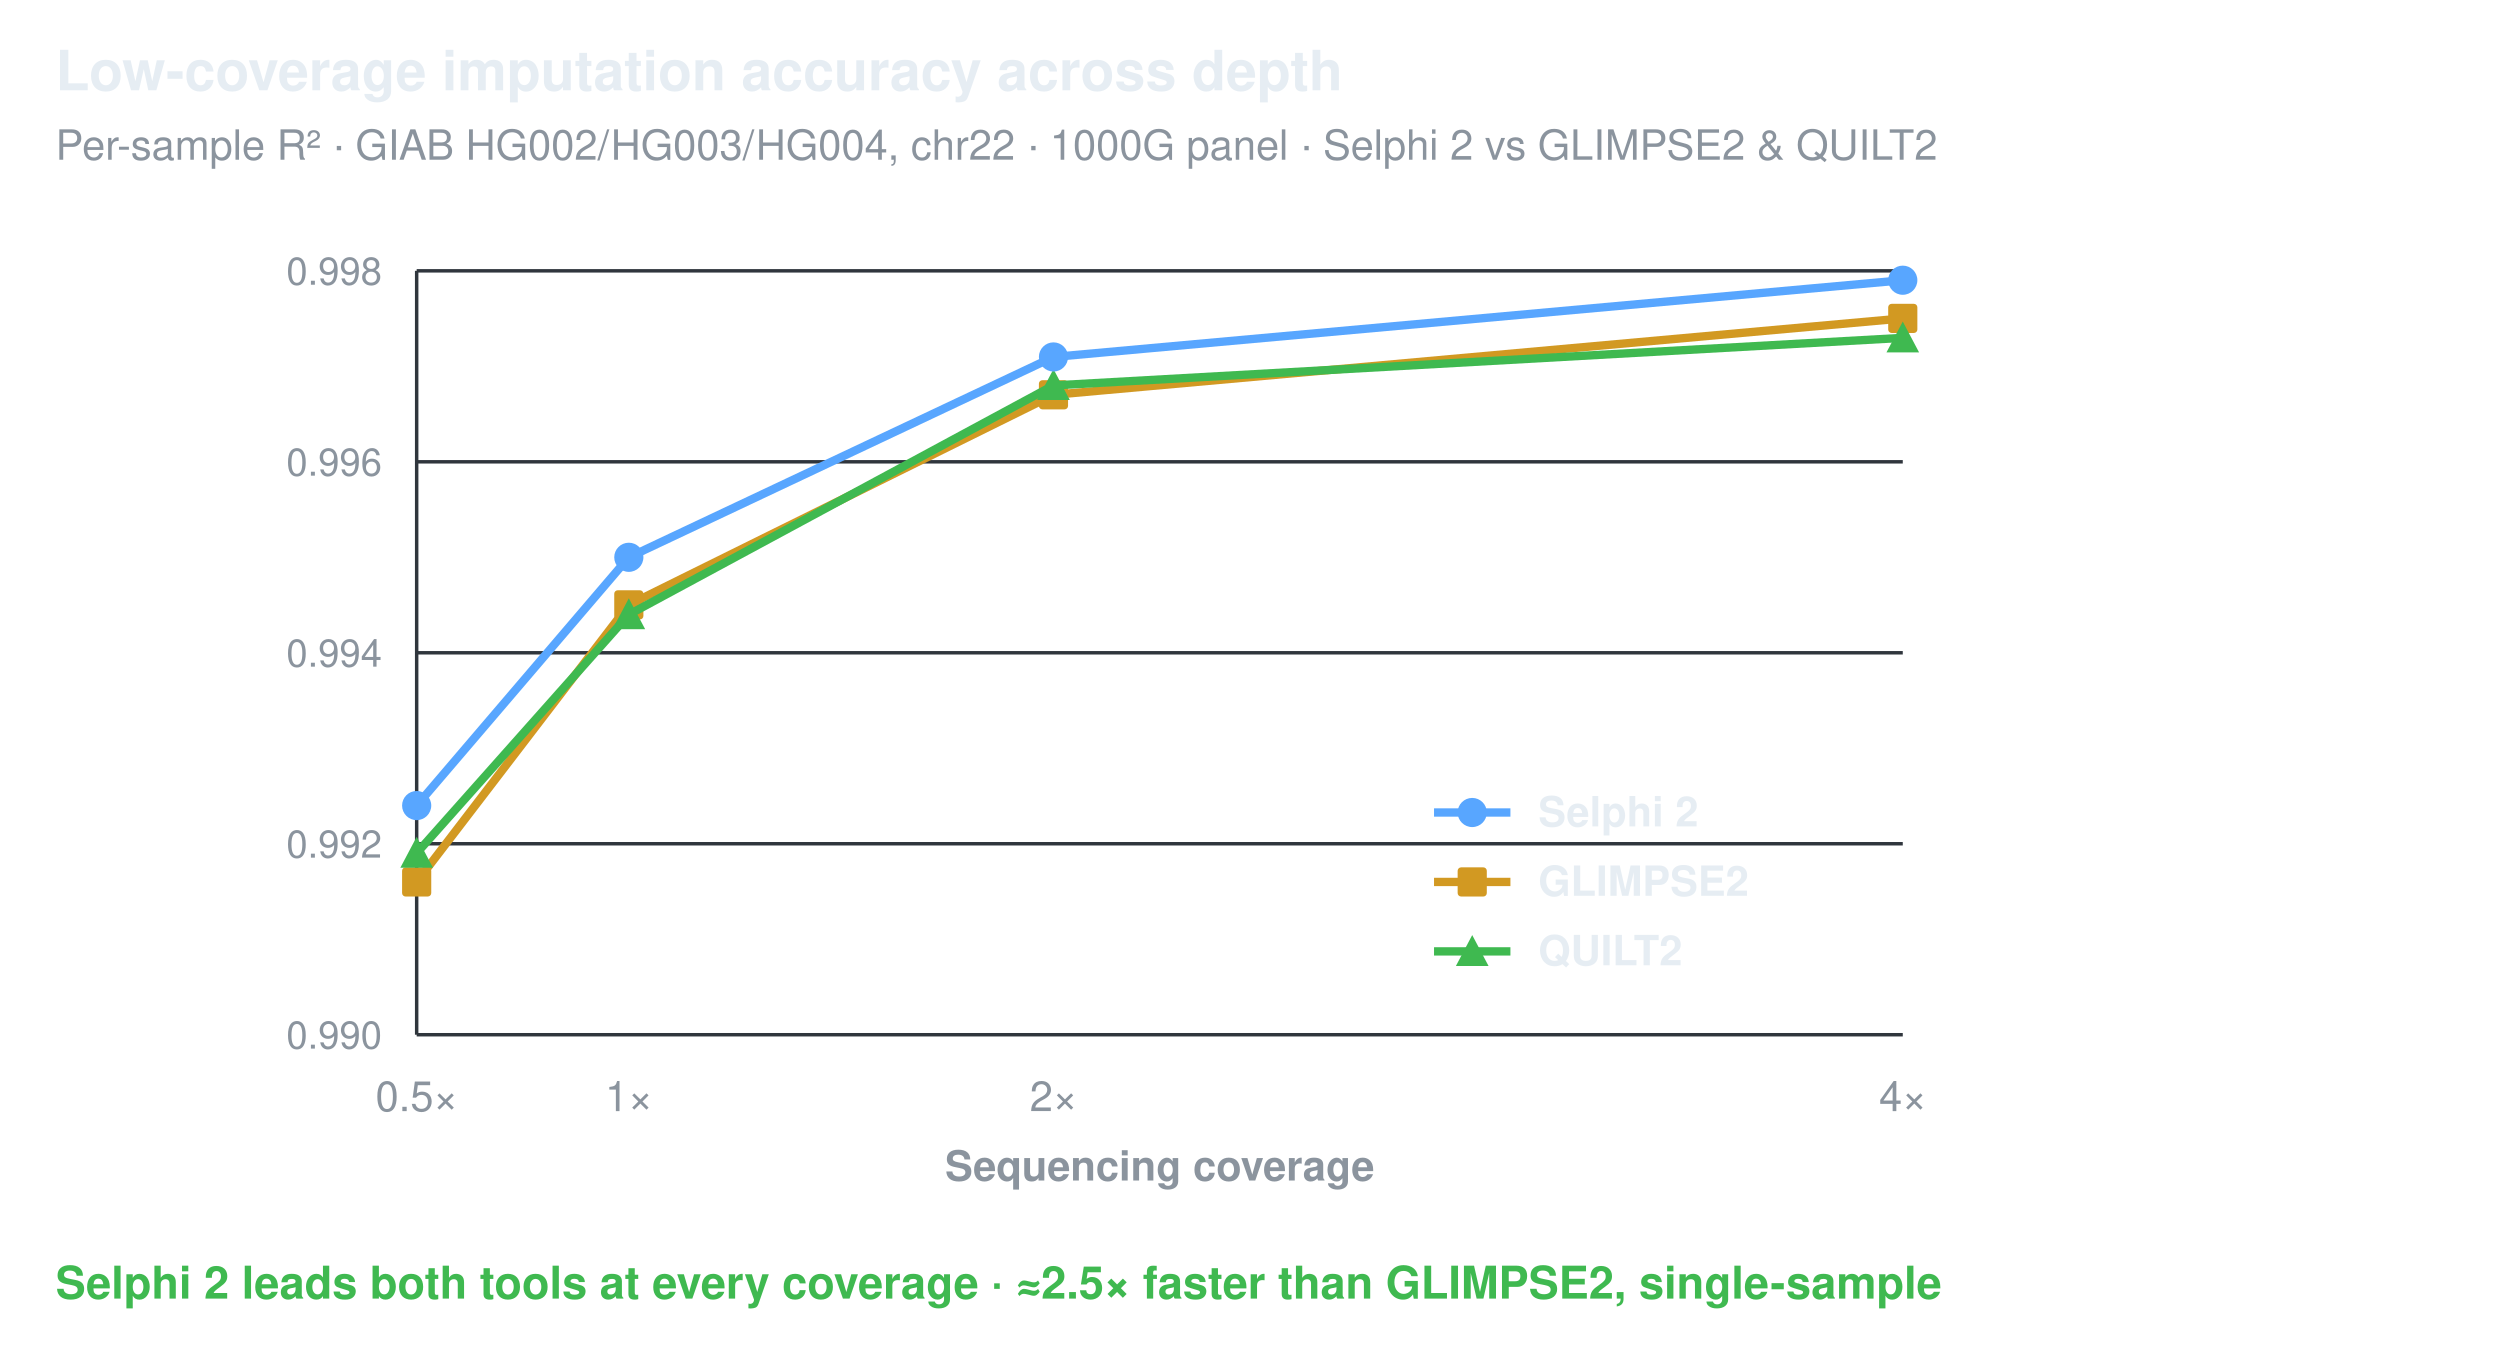
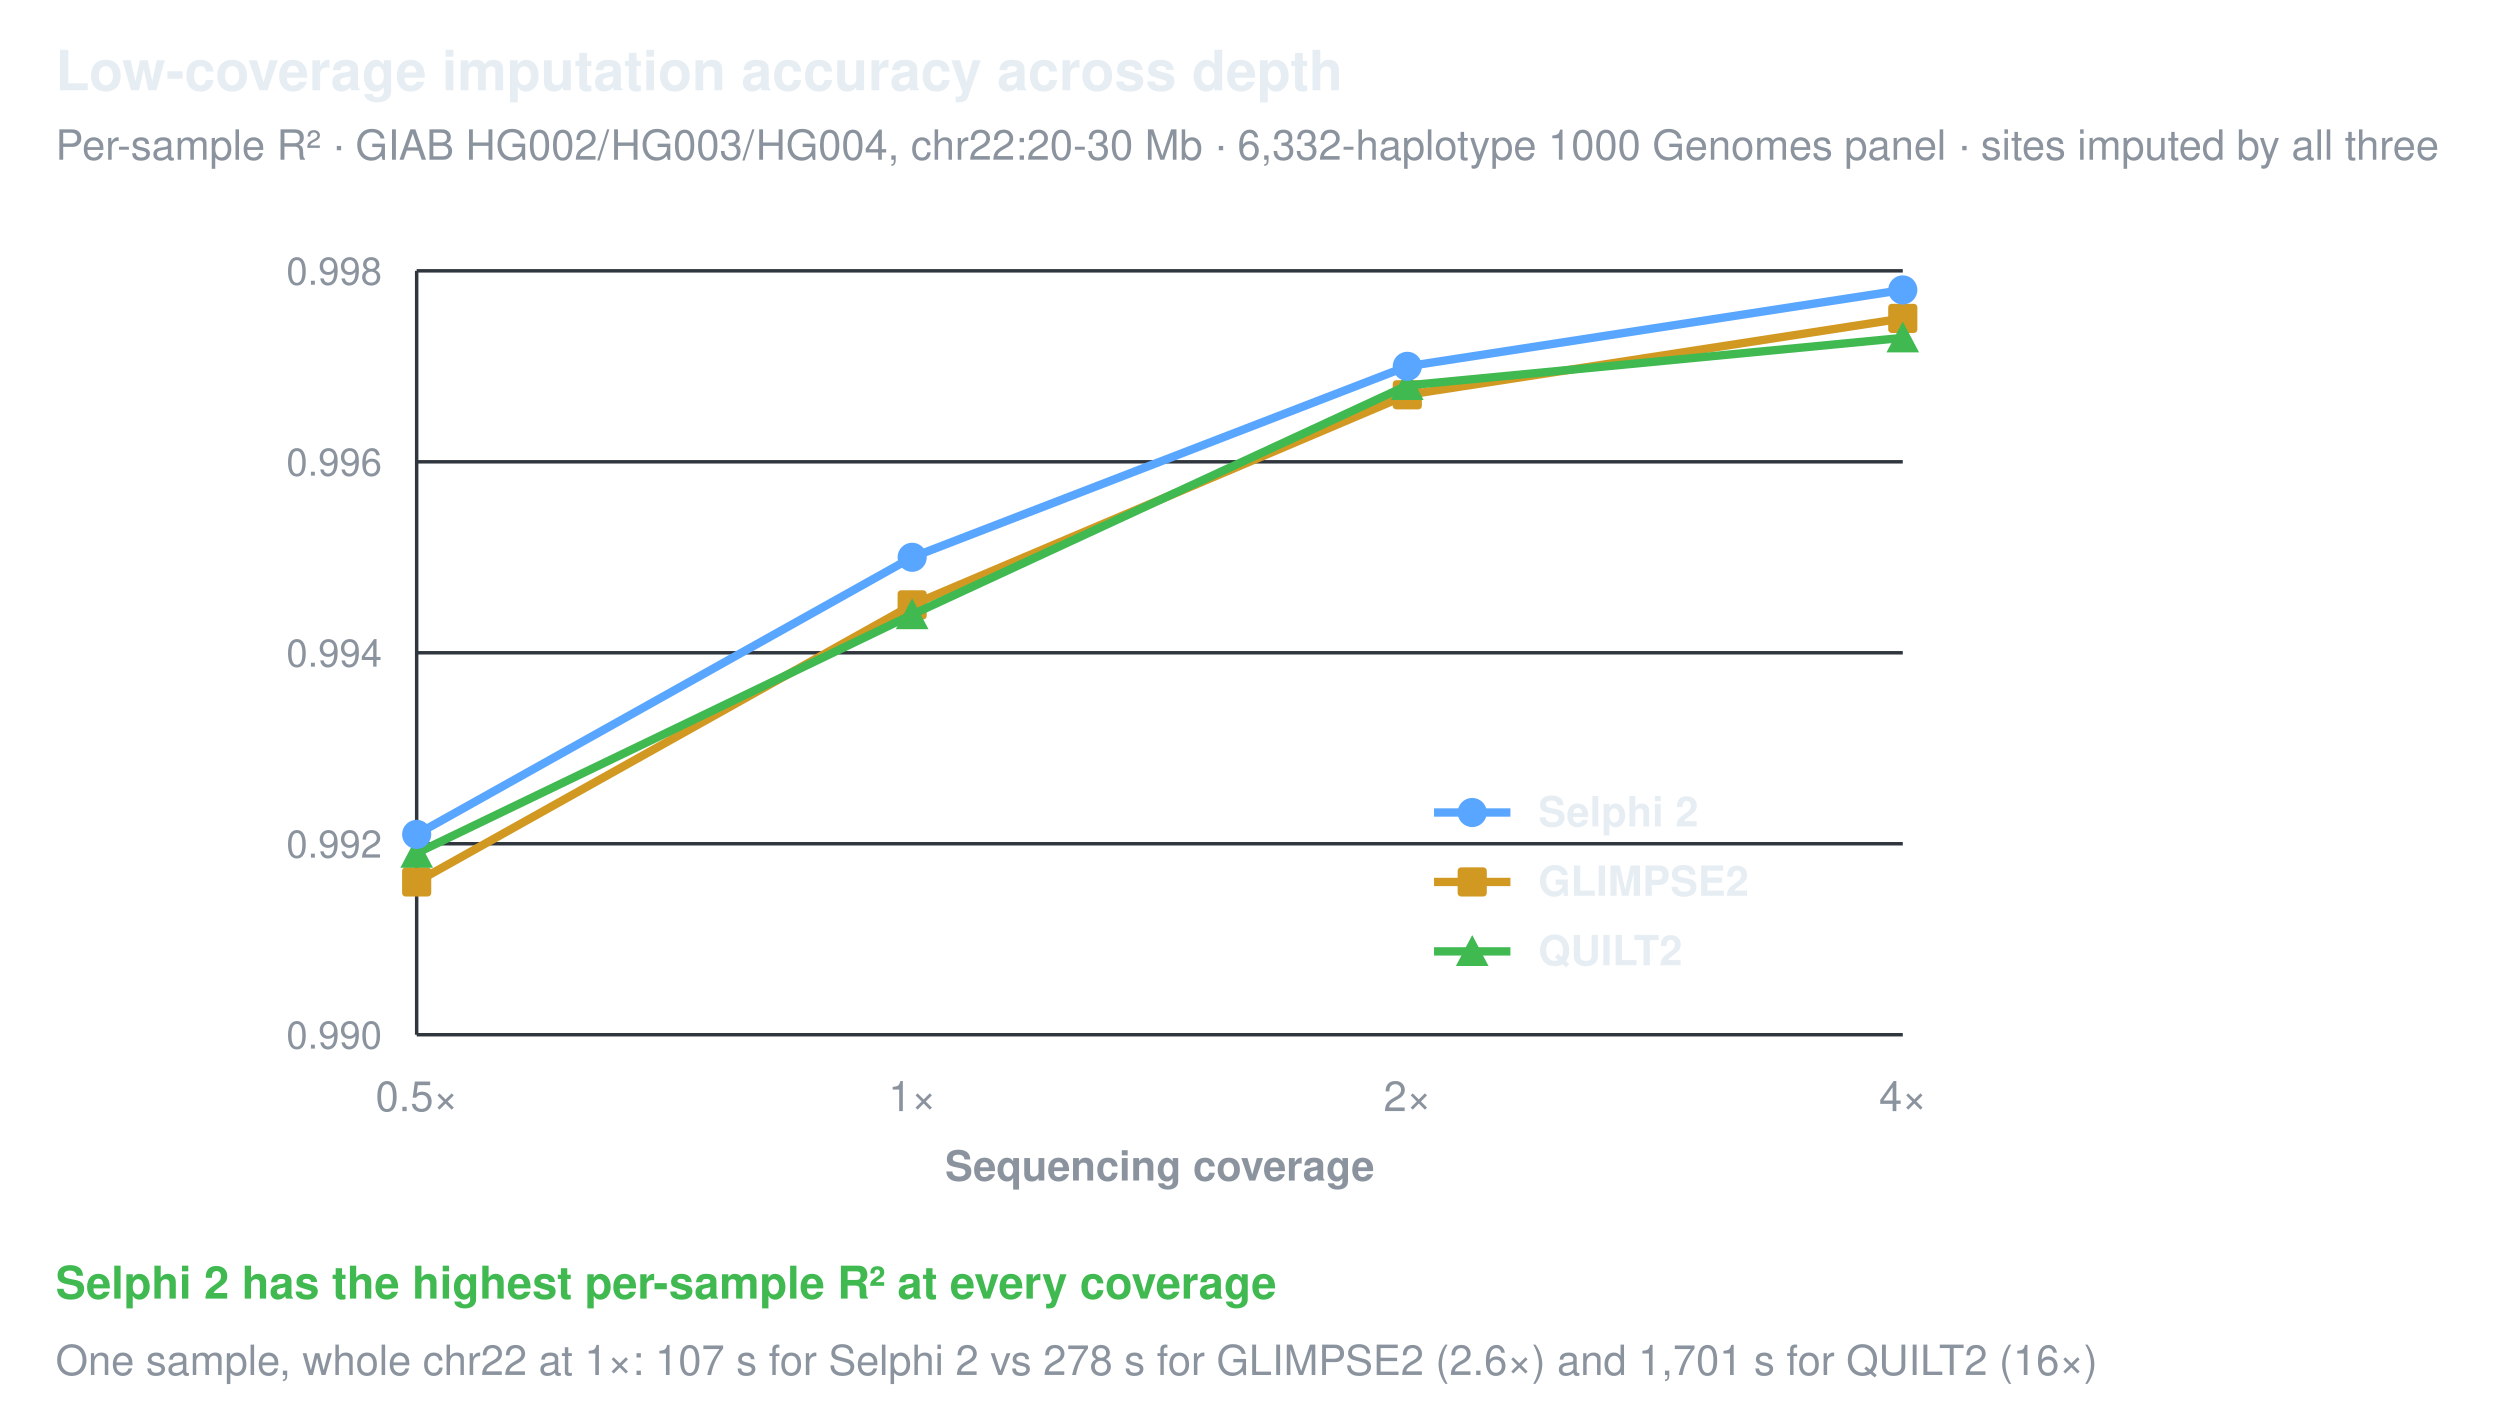
- <svg xmlns="http://www.w3.org/2000/svg" viewBox="0 0 720 388" font-family="-apple-system, BlinkMacSystemFont, 'Segoe UI', Helvetica, Arial, sans-serif">
+ <svg xmlns="http://www.w3.org/2000/svg" viewBox="0 0 720 410" font-family="-apple-system, BlinkMacSystemFont, 'Segoe UI', Helvetica, Arial, sans-serif">
  <text x="16" y="26" fill="#e6edf3" font-size="16" font-weight="700">Low-coverage imputation accuracy across depth</text>
-   <text x="16" y="46" fill="#8b949e" font-size="12">Per-sample R² · GIAB HG002/HG003/HG004, chr22 · 1000G panel · Selphi 2 vs GLIMPSE2 &amp; QUILT2</text>
+   <text x="16" y="46" fill="#8b949e" font-size="12">Per-sample R² · GIAB HG002/HG003/HG004, chr22:20-30 Mb · 6,332-haplotype 1000 Genomes panel · sites imputed by all three</text>
  <line x1="120" y1="298.0" x2="548" y2="298.0" stroke="#30363d" stroke-width="1" />
  <text x="110" y="302.0" text-anchor="end" fill="#8b949e" font-size="11">0.990</text>
  <line x1="120" y1="243.0" x2="548" y2="243.0" stroke="#30363d" stroke-width="1" />
  <text x="110" y="247.0" text-anchor="end" fill="#8b949e" font-size="11">0.992</text>
  <line x1="120" y1="188.0" x2="548" y2="188.0" stroke="#30363d" stroke-width="1" />
  <text x="110" y="192.0" text-anchor="end" fill="#8b949e" font-size="11">0.994</text>
  <line x1="120" y1="133.0" x2="548" y2="133.0" stroke="#30363d" stroke-width="1" />
  <text x="110" y="137.0" text-anchor="end" fill="#8b949e" font-size="11">0.996</text>
  <line x1="120" y1="78.0" x2="548" y2="78.0" stroke="#30363d" stroke-width="1" />
  <text x="110" y="82.0" text-anchor="end" fill="#8b949e" font-size="11">0.998</text>
-   <text x="120.0" y="320.0" text-anchor="middle" fill="#8b949e" font-size="12">0.5×</text>
-   <text x="181.1" y="320.0" text-anchor="middle" fill="#8b949e" font-size="12">1×</text>
-   <text x="303.4" y="320.0" text-anchor="middle" fill="#8b949e" font-size="12">2×</text>
-   <text x="548.0" y="320.0" text-anchor="middle" fill="#8b949e" font-size="12">4×</text>
-   <text x="334.0" y="340.0" text-anchor="middle" fill="#8b949e" font-size="12" font-weight="600">Sequencing coverage</text>
+   <text x="120.0" y="320" text-anchor="middle" fill="#8b949e" font-size="12">0.5×</text>
+   <text x="262.7" y="320" text-anchor="middle" fill="#8b949e" font-size="12">1×</text>
+   <text x="405.3" y="320" text-anchor="middle" fill="#8b949e" font-size="12">2×</text>
+   <text x="548.0" y="320" text-anchor="middle" fill="#8b949e" font-size="12">4×</text>
+   <text x="334.0" y="340" text-anchor="middle" fill="#8b949e" font-size="12" font-weight="600">Sequencing coverage</text>
  <line x1="120" y1="78" x2="120" y2="298" stroke="#30363d" stroke-width="1" />
-   <polyline points="120.0,254.0 181.1,174.2 303.4,113.7 548.0,91.7" fill="none" stroke="#d29922" stroke-width="2.4" />
+   <polyline points="120.0,254.0 262.7,174.2 405.3,113.7 548.0,91.7" fill="none" stroke="#d29922" stroke-width="2.4" />
  <rect x="115.8" y="249.8" width="8.4" height="8.4" rx="1" fill="#d29922" />
-   <rect x="176.9" y="170.0" width="8.4" height="8.4" rx="1" fill="#d29922" />
-   <rect x="299.2" y="109.5" width="8.4" height="8.4" rx="1" fill="#d29922" />
+   <rect x="258.5" y="170.0" width="8.4" height="8.4" rx="1" fill="#d29922" />
+   <rect x="401.1" y="109.5" width="8.4" height="8.4" rx="1" fill="#d29922" />
  <rect x="543.8" y="87.5" width="8.4" height="8.4" rx="1" fill="#d29922" />
-   <polyline points="120.0,245.7 181.1,177.0 303.4,111.0 548.0,97.3" fill="none" stroke="#3fb950" stroke-width="2.4" />
+   <polyline points="120.0,245.7 262.7,177.0 405.3,111.0 548.0,97.3" fill="none" stroke="#3fb950" stroke-width="2.4" />
  <polygon points="120.0,241.0 115.3,249.9 124.7,249.9" fill="#3fb950" />
-   <polygon points="181.1,172.3 176.4,181.2 185.8,181.2" fill="#3fb950" />
-   <polygon points="303.4,106.3 298.7,115.2 308.1,115.2" fill="#3fb950" />
+   <polygon points="262.7,172.3 258.0,181.2 267.4,181.2" fill="#3fb950" />
+   <polygon points="405.3,106.3 400.6,115.2 410.0,115.2" fill="#3fb950" />
  <polygon points="548.0,92.6 543.3,101.5 552.7,101.5" fill="#3fb950" />
-   <polyline points="120.0,232.0 181.1,160.5 303.4,102.8 548.0,80.7" fill="none" stroke="#58a6ff" stroke-width="2.4" />
-   <circle cx="120.0" cy="232.0" r="4.2" fill="#58a6ff" />
-   <circle cx="181.1" cy="160.5" r="4.2" fill="#58a6ff" />
-   <circle cx="303.4" cy="102.8" r="4.2" fill="#58a6ff" />
-   <circle cx="548.0" cy="80.7" r="4.2" fill="#58a6ff" />
+   <polyline points="120.0,240.3 262.7,160.5 405.3,105.5 548.0,83.5" fill="none" stroke="#58a6ff" stroke-width="2.4" />
+   <circle cx="120.0" cy="240.3" r="4.2" fill="#58a6ff" />
+   <circle cx="262.7" cy="160.5" r="4.2" fill="#58a6ff" />
+   <circle cx="405.3" cy="105.5" r="4.2" fill="#58a6ff" />
+   <circle cx="548.0" cy="83.5" r="4.2" fill="#58a6ff" />
  <line x1="413" y1="234" x2="435" y2="234" stroke="#58a6ff" stroke-width="2.4" />
  <circle cx="424.0" cy="234.0" r="4.2" fill="#58a6ff" />
  <text x="443" y="238" fill="#e6edf3" font-size="12" font-weight="600">Selphi 2</text>
  <line x1="413" y1="254" x2="435" y2="254" stroke="#d29922" stroke-width="2.4" />
  <rect x="419.8" y="249.8" width="8.4" height="8.4" rx="1" fill="#d29922" />
  <text x="443" y="258" fill="#e6edf3" font-size="12" font-weight="600">GLIMPSE2</text>
  <line x1="413" y1="274" x2="435" y2="274" stroke="#3fb950" stroke-width="2.4" />
  <polygon points="424.0,269.3 419.3,278.2 428.7,278.2" fill="#3fb950" />
  <text x="443" y="278" fill="#e6edf3" font-size="12" font-weight="600">QUILT2</text>
-   <text x="16" y="374" fill="#3fb950" font-size="13" font-weight="700">Selphi 2 leads both tools at every coverage · ≈2.5× faster than GLIMPSE2, single-sample</text>
+   <text x="16" y="374" fill="#3fb950" font-size="13" font-weight="700">Selphi 2 has the highest per-sample R² at every coverage</text>
+   <text x="16" y="396" fill="#8b949e" font-size="12">One sample, whole chr22 at 1×: 107 s for Selphi 2 vs 278 s for GLIMPSE2 (2.6×) and 1,701 s for QUILT2 (16×)</text>
</svg>
